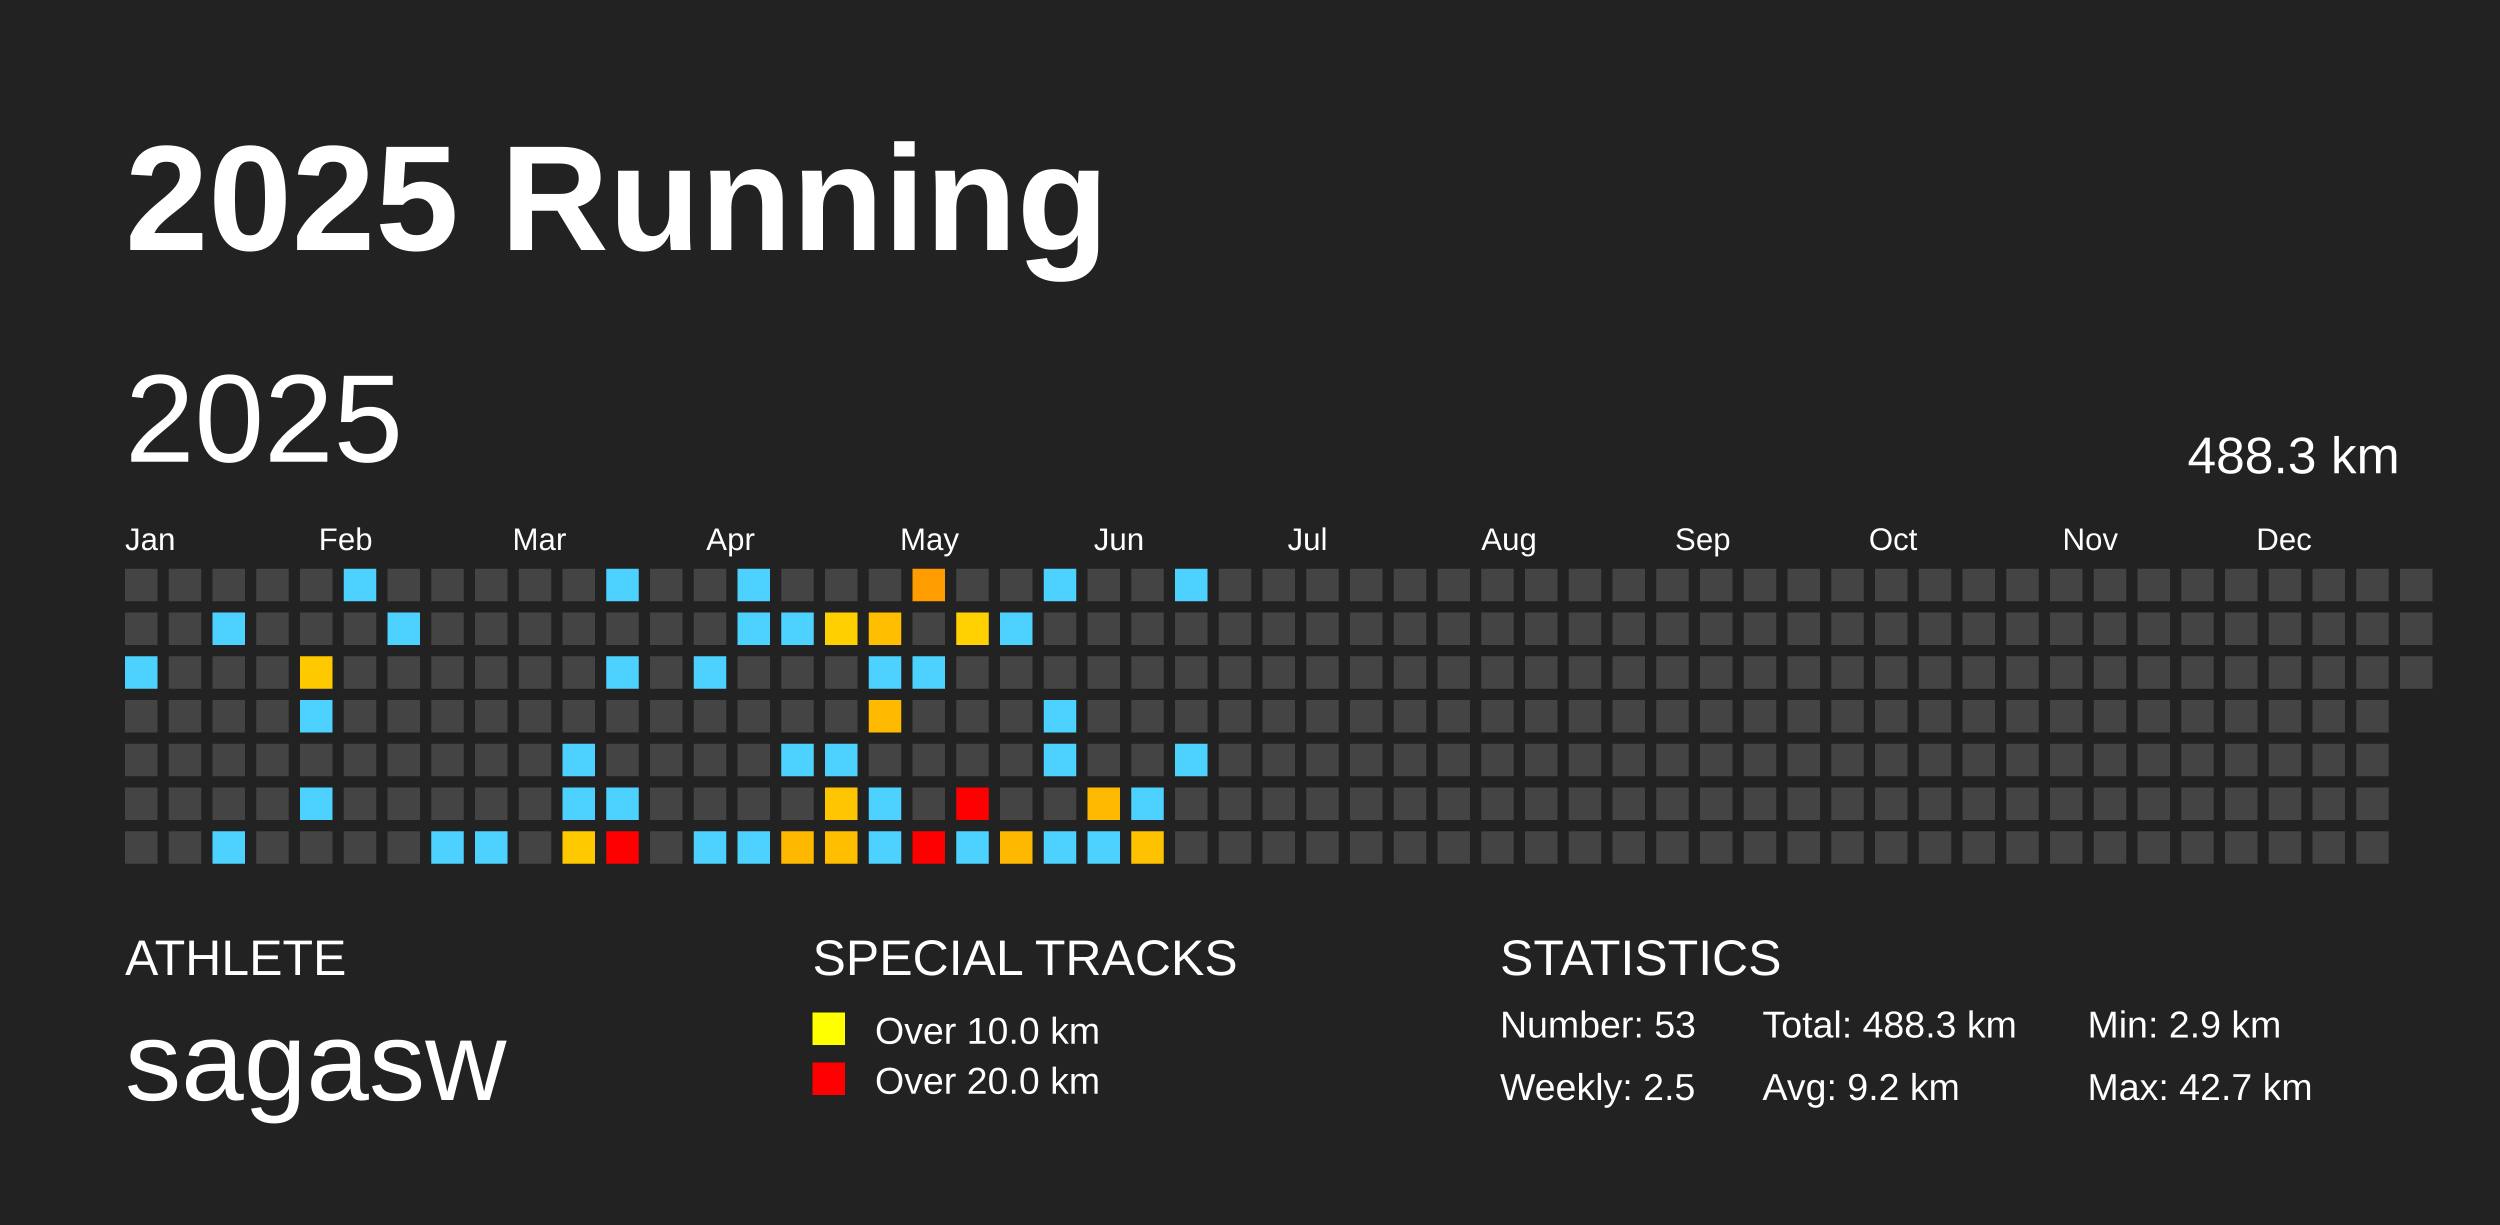
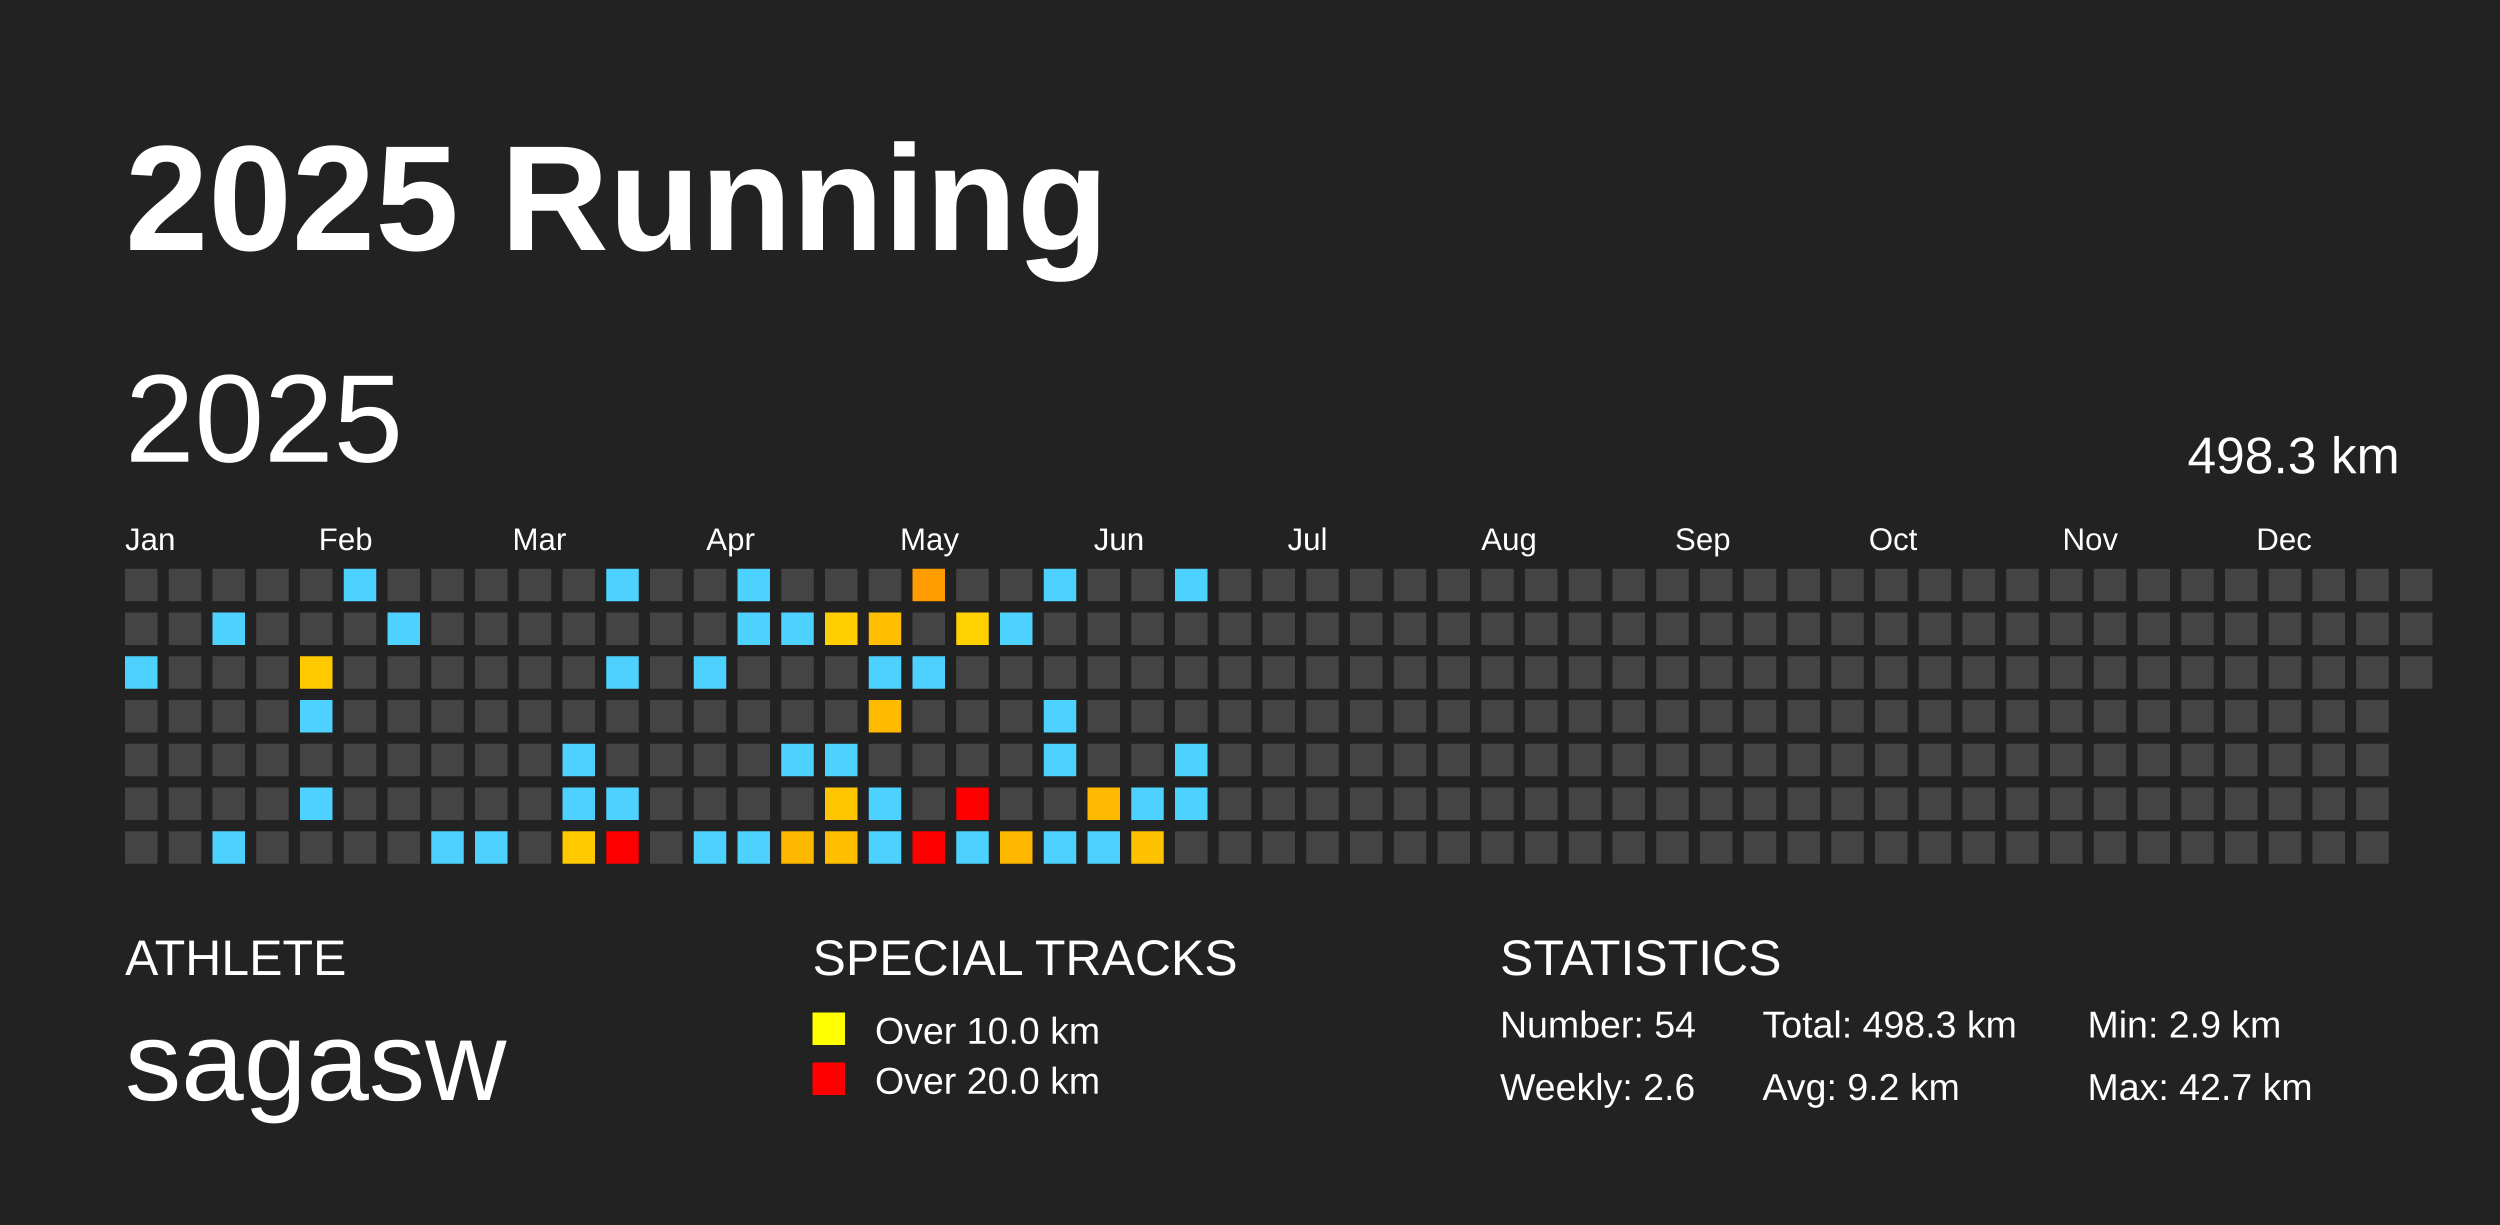
<svg xmlns="http://www.w3.org/2000/svg" baseProfile="full" height="98mm" version="1.1" viewBox="0,0,200,98" width="200mm">
  <defs />
  <rect fill="#222222" height="98" width="200" x="0" y="0" />
  <text fill="#FFFFFF" style="font-size:12px; font-family:Arial; font-weight:bold;" x="10" y="20">2025 Running</text>
  <text fill="#FFFFFF" style="font-size:4px; font-family:Arial" x="10" y="78">ATHLETE</text>
  <text fill="#FFFFFF" style="font-size:9px; font-family:Arial" x="10" y="88">sagasw</text>
  <text fill="#FFFFFF" style="font-size:4px; font-family:Arial" x="65" y="78">SPECIAL TRACKS</text>
  <rect fill="yellow" height="2.6" width="2.6" x="65" y="81" />
  <text fill="#FFFFFF" style="font-size:3px; font-family:Arial" x="70" y="83.5">Over 10.0 km</text>
  <rect fill="red" height="2.6" width="2.6" x="65" y="85" />
  <text fill="#FFFFFF" style="font-size:3px; font-family:Arial" x="70" y="87.5">Over 20.0 km</text>
  <text fill="#FFFFFF" style="font-size:4px; font-family:Arial" x="120" y="78">STATISTICS</text>
-   <text fill="#FFFFFF" style="font-size:3px; font-family:Arial" x="120" y="83">Number: 53</text>
-   <text fill="#FFFFFF" style="font-size:3px; font-family:Arial" x="120" y="88">Weekly: 2.5</text>
-   <text fill="#FFFFFF" style="font-size:3px; font-family:Arial" x="141" y="83">Total: 488.3 km</text>
+   <text fill="#FFFFFF" style="font-size:3px; font-family:Arial" x="120" y="83">Number: 54</text>
+   <text fill="#FFFFFF" style="font-size:3px; font-family:Arial" x="120" y="88">Weekly: 2.6</text>
+   <text fill="#FFFFFF" style="font-size:3px; font-family:Arial" x="141" y="83">Total: 498.3 km</text>
  <text fill="#FFFFFF" style="font-size:3px; font-family:Arial" x="141" y="88">Avg: 9.2 km</text>
  <text fill="#FFFFFF" style="font-size:3px; font-family:Arial" x="167" y="83">Min: 2.9 km</text>
  <text fill="#FFFFFF" style="font-size:3px; font-family:Arial" x="167" y="88">Max: 42.7 km</text>
  <text dominant-baseline="hanging" fill="#FFFFFF" style="font-size:10.0px; font-family:Arial;" x="10" y="30">2025</text>
-   <text dominant-baseline="hanging" fill="#FFFFFF" style="font-size:4.125px; font-family:Arial;" x="175" y="35">488.3 km</text>
+   <text dominant-baseline="hanging" fill="#FFFFFF" style="font-size:4.125px; font-family:Arial;" x="175" y="35">498.3 km</text>
  <text fill="#FFFFFF" style="font-size:2.5px; font-family:Arial" x="10.0" y="44">Jan</text>
  <text fill="#FFFFFF" style="font-size:2.5px; font-family:Arial" x="25.5" y="44">Feb</text>
  <text fill="#FFFFFF" style="font-size:2.5px; font-family:Arial" x="41.0" y="44">Mar</text>
  <text fill="#FFFFFF" style="font-size:2.5px; font-family:Arial" x="56.5" y="44">Apr</text>
  <text fill="#FFFFFF" style="font-size:2.5px; font-family:Arial" x="72.0" y="44">May</text>
  <text fill="#FFFFFF" style="font-size:2.5px; font-family:Arial" x="87.5" y="44">Jun</text>
  <text fill="#FFFFFF" style="font-size:2.5px; font-family:Arial" x="103.0" y="44">Jul</text>
  <text fill="#FFFFFF" style="font-size:2.5px; font-family:Arial" x="118.5" y="44">Aug</text>
  <text fill="#FFFFFF" style="font-size:2.5px; font-family:Arial" x="134.0" y="44">Sep</text>
  <text fill="#FFFFFF" style="font-size:2.5px; font-family:Arial" x="149.5" y="44">Oct</text>
  <text fill="#FFFFFF" style="font-size:2.5px; font-family:Arial" x="165.0" y="44">Nov</text>
  <text fill="#FFFFFF" style="font-size:2.5px; font-family:Arial" x="180.5" y="44">Dec</text>
  <rect fill="#444444" height="2.6" width="2.6" x="10.0" y="45.5" />
  <rect fill="#444444" height="2.6" width="2.6" x="10.0" y="49.0" />
  <rect fill="#4dd2ff" height="2.6" width="2.6" x="10.0" y="52.5" />
  <rect fill="#444444" height="2.6" width="2.6" x="10.0" y="56.0" />
  <rect fill="#444444" height="2.6" width="2.6" x="10.0" y="59.5" />
  <rect fill="#444444" height="2.6" width="2.6" x="10.0" y="63.0" />
  <rect fill="#444444" height="2.6" width="2.6" x="10.0" y="66.5" />
  <rect fill="#444444" height="2.6" width="2.6" x="13.5" y="45.5" />
  <rect fill="#444444" height="2.6" width="2.6" x="13.5" y="49.0" />
  <rect fill="#444444" height="2.6" width="2.6" x="13.5" y="52.5" />
  <rect fill="#444444" height="2.6" width="2.6" x="13.5" y="56.0" />
  <rect fill="#444444" height="2.6" width="2.6" x="13.5" y="59.5" />
  <rect fill="#444444" height="2.6" width="2.6" x="13.5" y="63.0" />
  <rect fill="#444444" height="2.6" width="2.6" x="13.5" y="66.5" />
  <rect fill="#444444" height="2.6" width="2.6" x="17.0" y="45.5" />
  <rect fill="#4dd2ff" height="2.6" width="2.6" x="17.0" y="49.0" />
  <rect fill="#444444" height="2.6" width="2.6" x="17.0" y="52.5" />
  <rect fill="#444444" height="2.6" width="2.6" x="17.0" y="56.0" />
  <rect fill="#444444" height="2.6" width="2.6" x="17.0" y="59.5" />
  <rect fill="#444444" height="2.6" width="2.6" x="17.0" y="63.0" />
  <rect fill="#4dd2ff" height="2.6" width="2.6" x="17.0" y="66.5" />
  <rect fill="#444444" height="2.6" width="2.6" x="20.5" y="45.5" />
  <rect fill="#444444" height="2.6" width="2.6" x="20.5" y="49.0" />
  <rect fill="#444444" height="2.6" width="2.6" x="20.5" y="52.5" />
  <rect fill="#444444" height="2.6" width="2.6" x="20.5" y="56.0" />
  <rect fill="#444444" height="2.6" width="2.6" x="20.5" y="59.5" />
  <rect fill="#444444" height="2.6" width="2.6" x="20.5" y="63.0" />
  <rect fill="#444444" height="2.6" width="2.6" x="20.5" y="66.5" />
  <rect fill="#444444" height="2.6" width="2.6" x="24.0" y="45.5" />
  <rect fill="#444444" height="2.6" width="2.6" x="24.0" y="49.0" />
  <rect fill="#ffc900" height="2.6" width="2.6" x="24.0" y="52.5" />
  <rect fill="#4dd2ff" height="2.6" width="2.6" x="24.0" y="56.0" />
  <rect fill="#444444" height="2.6" width="2.6" x="24.0" y="59.5" />
  <rect fill="#4dd2ff" height="2.6" width="2.6" x="24.0" y="63.0" />
  <rect fill="#444444" height="2.6" width="2.6" x="24.0" y="66.5" />
  <rect fill="#4dd2ff" height="2.6" width="2.6" x="27.5" y="45.5" />
  <rect fill="#444444" height="2.6" width="2.6" x="27.5" y="49.0" />
  <rect fill="#444444" height="2.6" width="2.6" x="27.5" y="52.5" />
  <rect fill="#444444" height="2.6" width="2.6" x="27.5" y="56.0" />
  <rect fill="#444444" height="2.6" width="2.6" x="27.5" y="59.5" />
  <rect fill="#444444" height="2.6" width="2.6" x="27.5" y="63.0" />
  <rect fill="#444444" height="2.6" width="2.6" x="27.5" y="66.5" />
  <rect fill="#444444" height="2.6" width="2.6" x="31.0" y="45.5" />
  <rect fill="#4dd2ff" height="2.6" width="2.6" x="31.0" y="49.0" />
  <rect fill="#444444" height="2.6" width="2.6" x="31.0" y="52.5" />
  <rect fill="#444444" height="2.6" width="2.6" x="31.0" y="56.0" />
  <rect fill="#444444" height="2.6" width="2.6" x="31.0" y="59.5" />
  <rect fill="#444444" height="2.6" width="2.6" x="31.0" y="63.0" />
  <rect fill="#444444" height="2.6" width="2.6" x="31.0" y="66.5" />
  <rect fill="#444444" height="2.6" width="2.6" x="34.5" y="45.5" />
  <rect fill="#444444" height="2.6" width="2.6" x="34.5" y="49.0" />
  <rect fill="#444444" height="2.6" width="2.6" x="34.5" y="52.5" />
  <rect fill="#444444" height="2.6" width="2.6" x="34.5" y="56.0" />
  <rect fill="#444444" height="2.6" width="2.6" x="34.5" y="59.5" />
  <rect fill="#444444" height="2.6" width="2.6" x="34.5" y="63.0" />
  <rect fill="#4dd2ff" height="2.6" width="2.6" x="34.5" y="66.5" />
  <rect fill="#444444" height="2.6" width="2.6" x="38.0" y="45.5" />
  <rect fill="#444444" height="2.6" width="2.6" x="38.0" y="49.0" />
  <rect fill="#444444" height="2.6" width="2.6" x="38.0" y="52.5" />
  <rect fill="#444444" height="2.6" width="2.6" x="38.0" y="56.0" />
  <rect fill="#444444" height="2.6" width="2.6" x="38.0" y="59.5" />
  <rect fill="#444444" height="2.6" width="2.6" x="38.0" y="63.0" />
  <rect fill="#4dd2ff" height="2.6" width="2.6" x="38.0" y="66.5" />
  <rect fill="#444444" height="2.6" width="2.6" x="41.5" y="45.5" />
  <rect fill="#444444" height="2.6" width="2.6" x="41.5" y="49.0" />
  <rect fill="#444444" height="2.6" width="2.6" x="41.5" y="52.5" />
  <rect fill="#444444" height="2.6" width="2.6" x="41.5" y="56.0" />
  <rect fill="#444444" height="2.6" width="2.6" x="41.5" y="59.5" />
  <rect fill="#444444" height="2.6" width="2.6" x="41.5" y="63.0" />
  <rect fill="#444444" height="2.6" width="2.6" x="41.5" y="66.5" />
  <rect fill="#444444" height="2.6" width="2.6" x="45.0" y="45.5" />
  <rect fill="#444444" height="2.6" width="2.6" x="45.0" y="49.0" />
  <rect fill="#444444" height="2.6" width="2.6" x="45.0" y="52.5" />
  <rect fill="#444444" height="2.6" width="2.6" x="45.0" y="56.0" />
  <rect fill="#4dd2ff" height="2.6" width="2.6" x="45.0" y="59.5" />
  <rect fill="#4dd2ff" height="2.6" width="2.6" x="45.0" y="63.0" />
  <rect fill="#ffc900" height="2.6" width="2.6" x="45.0" y="66.5" />
  <rect fill="#4dd2ff" height="2.6" width="2.6" x="48.5" y="45.5" />
  <rect fill="#444444" height="2.6" width="2.6" x="48.5" y="49.0" />
  <rect fill="#4dd2ff" height="2.6" width="2.6" x="48.5" y="52.5" />
  <rect fill="#444444" height="2.6" width="2.6" x="48.5" y="56.0" />
  <rect fill="#444444" height="2.6" width="2.6" x="48.5" y="59.5" />
  <rect fill="#4dd2ff" height="2.6" width="2.6" x="48.5" y="63.0" />
  <rect fill="red" height="2.6" width="2.6" x="48.5" y="66.5" />
  <rect fill="#444444" height="2.6" width="2.6" x="52.0" y="45.5" />
  <rect fill="#444444" height="2.6" width="2.6" x="52.0" y="49.0" />
  <rect fill="#444444" height="2.6" width="2.6" x="52.0" y="52.5" />
  <rect fill="#444444" height="2.6" width="2.6" x="52.0" y="56.0" />
  <rect fill="#444444" height="2.6" width="2.6" x="52.0" y="59.5" />
  <rect fill="#444444" height="2.6" width="2.6" x="52.0" y="63.0" />
  <rect fill="#444444" height="2.6" width="2.6" x="52.0" y="66.5" />
  <rect fill="#444444" height="2.6" width="2.6" x="55.5" y="45.5" />
  <rect fill="#444444" height="2.6" width="2.6" x="55.5" y="49.0" />
  <rect fill="#4dd2ff" height="2.6" width="2.6" x="55.5" y="52.5" />
  <rect fill="#444444" height="2.6" width="2.6" x="55.5" y="56.0" />
  <rect fill="#444444" height="2.6" width="2.6" x="55.5" y="59.5" />
  <rect fill="#444444" height="2.6" width="2.6" x="55.5" y="63.0" />
  <rect fill="#4dd2ff" height="2.6" width="2.6" x="55.5" y="66.5" />
  <rect fill="#4dd2ff" height="2.6" width="2.6" x="59.0" y="45.5" />
  <rect fill="#4dd2ff" height="2.6" width="2.6" x="59.0" y="49.0" />
  <rect fill="#444444" height="2.6" width="2.6" x="59.0" y="52.5" />
  <rect fill="#444444" height="2.6" width="2.6" x="59.0" y="56.0" />
  <rect fill="#444444" height="2.6" width="2.6" x="59.0" y="59.5" />
  <rect fill="#444444" height="2.6" width="2.6" x="59.0" y="63.0" />
  <rect fill="#4dd2ff" height="2.6" width="2.6" x="59.0" y="66.5" />
  <rect fill="#444444" height="2.6" width="2.6" x="62.5" y="45.5" />
  <rect fill="#4dd2ff" height="2.6" width="2.6" x="62.5" y="49.0" />
  <rect fill="#444444" height="2.6" width="2.6" x="62.5" y="52.5" />
  <rect fill="#444444" height="2.6" width="2.6" x="62.5" y="56.0" />
  <rect fill="#4dd2ff" height="2.6" width="2.6" x="62.5" y="59.5" />
  <rect fill="#444444" height="2.6" width="2.6" x="62.5" y="63.0" />
  <rect fill="#ffb800" height="2.6" width="2.6" x="62.5" y="66.5" />
  <rect fill="#444444" height="2.6" width="2.6" x="66.0" y="45.5" />
  <rect fill="#ffcf00" height="2.6" width="2.6" x="66.0" y="49.0" />
  <rect fill="#444444" height="2.6" width="2.6" x="66.0" y="52.5" />
  <rect fill="#444444" height="2.6" width="2.6" x="66.0" y="56.0" />
  <rect fill="#4dd2ff" height="2.6" width="2.6" x="66.0" y="59.5" />
  <rect fill="#ffc500" height="2.6" width="2.6" x="66.0" y="63.0" />
  <rect fill="#ffbe00" height="2.6" width="2.6" x="66.0" y="66.5" />
  <rect fill="#444444" height="2.6" width="2.6" x="69.5" y="45.5" />
  <rect fill="#ffbe00" height="2.6" width="2.6" x="69.5" y="49.0" />
  <rect fill="#4dd2ff" height="2.6" width="2.6" x="69.5" y="52.5" />
  <rect fill="#ffba00" height="2.6" width="2.6" x="69.5" y="56.0" />
  <rect fill="#444444" height="2.6" width="2.6" x="69.5" y="59.5" />
  <rect fill="#4dd2ff" height="2.6" width="2.6" x="69.5" y="63.0" />
  <rect fill="#4dd2ff" height="2.6" width="2.6" x="69.5" y="66.5" />
  <rect fill="#ff9c00" height="2.6" width="2.6" x="73.0" y="45.5" />
  <rect fill="#444444" height="2.6" width="2.6" x="73.0" y="49.0" />
  <rect fill="#4dd2ff" height="2.6" width="2.6" x="73.0" y="52.5" />
  <rect fill="#444444" height="2.6" width="2.6" x="73.0" y="56.0" />
  <rect fill="#444444" height="2.6" width="2.6" x="73.0" y="59.5" />
  <rect fill="#444444" height="2.6" width="2.6" x="73.0" y="63.0" />
  <rect fill="red" height="2.6" width="2.6" x="73.0" y="66.5" />
  <rect fill="#444444" height="2.6" width="2.6" x="76.5" y="45.5" />
  <rect fill="#ffd100" height="2.6" width="2.6" x="76.5" y="49.0" />
  <rect fill="#444444" height="2.6" width="2.6" x="76.5" y="52.5" />
  <rect fill="#444444" height="2.6" width="2.6" x="76.5" y="56.0" />
  <rect fill="#444444" height="2.6" width="2.6" x="76.5" y="59.5" />
  <rect fill="red" height="2.6" width="2.6" x="76.5" y="63.0" />
  <rect fill="#4dd2ff" height="2.6" width="2.6" x="76.5" y="66.5" />
  <rect fill="#444444" height="2.6" width="2.6" x="80.0" y="45.5" />
  <rect fill="#4dd2ff" height="2.6" width="2.6" x="80.0" y="49.0" />
  <rect fill="#444444" height="2.6" width="2.6" x="80.0" y="52.5" />
  <rect fill="#444444" height="2.6" width="2.6" x="80.0" y="56.0" />
  <rect fill="#444444" height="2.6" width="2.6" x="80.0" y="59.5" />
  <rect fill="#444444" height="2.6" width="2.6" x="80.0" y="63.0" />
  <rect fill="#ffb800" height="2.6" width="2.6" x="80.0" y="66.5" />
  <rect fill="#4dd2ff" height="2.6" width="2.6" x="83.5" y="45.5" />
  <rect fill="#444444" height="2.6" width="2.6" x="83.5" y="49.0" />
  <rect fill="#444444" height="2.6" width="2.6" x="83.5" y="52.5" />
  <rect fill="#4dd2ff" height="2.6" width="2.6" x="83.5" y="56.0" />
  <rect fill="#4dd2ff" height="2.6" width="2.6" x="83.5" y="59.5" />
  <rect fill="#444444" height="2.6" width="2.6" x="83.5" y="63.0" />
  <rect fill="#4dd2ff" height="2.6" width="2.6" x="83.5" y="66.5" />
  <rect fill="#444444" height="2.6" width="2.6" x="87.0" y="45.5" />
  <rect fill="#444444" height="2.6" width="2.6" x="87.0" y="49.0" />
  <rect fill="#444444" height="2.6" width="2.6" x="87.0" y="52.5" />
  <rect fill="#444444" height="2.6" width="2.6" x="87.0" y="56.0" />
  <rect fill="#444444" height="2.6" width="2.6" x="87.0" y="59.5" />
  <rect fill="#ffb900" height="2.6" width="2.6" x="87.0" y="63.0" />
  <rect fill="#4dd2ff" height="2.6" width="2.6" x="87.0" y="66.5" />
  <rect fill="#444444" height="2.6" width="2.6" x="90.5" y="45.5" />
  <rect fill="#444444" height="2.6" width="2.6" x="90.5" y="49.0" />
  <rect fill="#444444" height="2.6" width="2.6" x="90.5" y="52.5" />
  <rect fill="#444444" height="2.6" width="2.6" x="90.5" y="56.0" />
  <rect fill="#444444" height="2.6" width="2.6" x="90.5" y="59.5" />
  <rect fill="#4dd2ff" height="2.6" width="2.6" x="90.5" y="63.0" />
  <rect fill="#ffc200" height="2.6" width="2.6" x="90.5" y="66.5" />
  <rect fill="#4dd2ff" height="2.6" width="2.6" x="94.0" y="45.5" />
  <rect fill="#444444" height="2.6" width="2.6" x="94.0" y="49.0" />
  <rect fill="#444444" height="2.6" width="2.6" x="94.0" y="52.5" />
  <rect fill="#444444" height="2.6" width="2.6" x="94.0" y="56.0" />
  <rect fill="#4dd2ff" height="2.6" width="2.6" x="94.0" y="59.5" />
-   <rect fill="#444444" height="2.6" width="2.6" x="94.0" y="63.0" />
+   <rect fill="#4dd2ff" height="2.6" width="2.6" x="94.0" y="63.0" />
  <rect fill="#444444" height="2.6" width="2.6" x="94.0" y="66.5" />
  <rect fill="#444444" height="2.6" width="2.6" x="97.5" y="45.5" />
  <rect fill="#444444" height="2.6" width="2.6" x="97.5" y="49.0" />
  <rect fill="#444444" height="2.6" width="2.6" x="97.5" y="52.5" />
  <rect fill="#444444" height="2.6" width="2.6" x="97.5" y="56.0" />
  <rect fill="#444444" height="2.6" width="2.6" x="97.5" y="59.5" />
  <rect fill="#444444" height="2.6" width="2.6" x="97.5" y="63.0" />
  <rect fill="#444444" height="2.6" width="2.6" x="97.5" y="66.5" />
  <rect fill="#444444" height="2.6" width="2.6" x="101.0" y="45.5" />
  <rect fill="#444444" height="2.6" width="2.6" x="101.0" y="49.0" />
  <rect fill="#444444" height="2.6" width="2.6" x="101.0" y="52.5" />
  <rect fill="#444444" height="2.6" width="2.6" x="101.0" y="56.0" />
  <rect fill="#444444" height="2.6" width="2.6" x="101.0" y="59.5" />
  <rect fill="#444444" height="2.6" width="2.6" x="101.0" y="63.0" />
  <rect fill="#444444" height="2.6" width="2.6" x="101.0" y="66.5" />
  <rect fill="#444444" height="2.6" width="2.6" x="104.5" y="45.5" />
  <rect fill="#444444" height="2.6" width="2.6" x="104.5" y="49.0" />
  <rect fill="#444444" height="2.6" width="2.6" x="104.5" y="52.5" />
  <rect fill="#444444" height="2.6" width="2.6" x="104.5" y="56.0" />
  <rect fill="#444444" height="2.6" width="2.6" x="104.5" y="59.5" />
  <rect fill="#444444" height="2.6" width="2.6" x="104.5" y="63.0" />
  <rect fill="#444444" height="2.6" width="2.6" x="104.5" y="66.5" />
  <rect fill="#444444" height="2.6" width="2.6" x="108.0" y="45.5" />
  <rect fill="#444444" height="2.6" width="2.6" x="108.0" y="49.0" />
  <rect fill="#444444" height="2.6" width="2.6" x="108.0" y="52.5" />
  <rect fill="#444444" height="2.6" width="2.6" x="108.0" y="56.0" />
  <rect fill="#444444" height="2.6" width="2.6" x="108.0" y="59.5" />
  <rect fill="#444444" height="2.6" width="2.6" x="108.0" y="63.0" />
  <rect fill="#444444" height="2.6" width="2.6" x="108.0" y="66.5" />
  <rect fill="#444444" height="2.6" width="2.6" x="111.5" y="45.5" />
  <rect fill="#444444" height="2.6" width="2.6" x="111.5" y="49.0" />
  <rect fill="#444444" height="2.6" width="2.6" x="111.5" y="52.5" />
  <rect fill="#444444" height="2.6" width="2.6" x="111.5" y="56.0" />
  <rect fill="#444444" height="2.6" width="2.6" x="111.5" y="59.5" />
  <rect fill="#444444" height="2.6" width="2.6" x="111.5" y="63.0" />
  <rect fill="#444444" height="2.6" width="2.6" x="111.5" y="66.5" />
  <rect fill="#444444" height="2.6" width="2.6" x="115.0" y="45.5" />
  <rect fill="#444444" height="2.6" width="2.6" x="115.0" y="49.0" />
  <rect fill="#444444" height="2.6" width="2.6" x="115.0" y="52.5" />
  <rect fill="#444444" height="2.6" width="2.6" x="115.0" y="56.0" />
  <rect fill="#444444" height="2.6" width="2.6" x="115.0" y="59.5" />
  <rect fill="#444444" height="2.6" width="2.6" x="115.0" y="63.0" />
  <rect fill="#444444" height="2.6" width="2.6" x="115.0" y="66.5" />
  <rect fill="#444444" height="2.6" width="2.6" x="118.5" y="45.5" />
  <rect fill="#444444" height="2.6" width="2.6" x="118.5" y="49.0" />
  <rect fill="#444444" height="2.6" width="2.6" x="118.5" y="52.5" />
  <rect fill="#444444" height="2.6" width="2.6" x="118.5" y="56.0" />
  <rect fill="#444444" height="2.6" width="2.6" x="118.5" y="59.5" />
  <rect fill="#444444" height="2.6" width="2.6" x="118.5" y="63.0" />
  <rect fill="#444444" height="2.6" width="2.6" x="118.5" y="66.5" />
  <rect fill="#444444" height="2.6" width="2.6" x="122.0" y="45.5" />
  <rect fill="#444444" height="2.6" width="2.6" x="122.0" y="49.0" />
  <rect fill="#444444" height="2.6" width="2.6" x="122.0" y="52.5" />
  <rect fill="#444444" height="2.6" width="2.6" x="122.0" y="56.0" />
  <rect fill="#444444" height="2.6" width="2.6" x="122.0" y="59.5" />
  <rect fill="#444444" height="2.6" width="2.6" x="122.0" y="63.0" />
  <rect fill="#444444" height="2.6" width="2.6" x="122.0" y="66.5" />
  <rect fill="#444444" height="2.6" width="2.6" x="125.5" y="45.5" />
  <rect fill="#444444" height="2.6" width="2.6" x="125.5" y="49.0" />
  <rect fill="#444444" height="2.6" width="2.6" x="125.5" y="52.5" />
  <rect fill="#444444" height="2.6" width="2.6" x="125.5" y="56.0" />
  <rect fill="#444444" height="2.6" width="2.6" x="125.5" y="59.5" />
  <rect fill="#444444" height="2.6" width="2.6" x="125.5" y="63.0" />
  <rect fill="#444444" height="2.6" width="2.6" x="125.5" y="66.5" />
  <rect fill="#444444" height="2.6" width="2.6" x="129.0" y="45.5" />
  <rect fill="#444444" height="2.6" width="2.6" x="129.0" y="49.0" />
  <rect fill="#444444" height="2.6" width="2.6" x="129.0" y="52.5" />
  <rect fill="#444444" height="2.6" width="2.6" x="129.0" y="56.0" />
  <rect fill="#444444" height="2.6" width="2.6" x="129.0" y="59.5" />
  <rect fill="#444444" height="2.6" width="2.6" x="129.0" y="63.0" />
  <rect fill="#444444" height="2.6" width="2.6" x="129.0" y="66.5" />
  <rect fill="#444444" height="2.6" width="2.6" x="132.5" y="45.5" />
  <rect fill="#444444" height="2.6" width="2.6" x="132.5" y="49.0" />
  <rect fill="#444444" height="2.6" width="2.6" x="132.5" y="52.5" />
  <rect fill="#444444" height="2.6" width="2.6" x="132.5" y="56.0" />
  <rect fill="#444444" height="2.6" width="2.6" x="132.5" y="59.5" />
  <rect fill="#444444" height="2.6" width="2.6" x="132.5" y="63.0" />
  <rect fill="#444444" height="2.6" width="2.6" x="132.5" y="66.5" />
  <rect fill="#444444" height="2.6" width="2.6" x="136.0" y="45.5" />
  <rect fill="#444444" height="2.6" width="2.6" x="136.0" y="49.0" />
  <rect fill="#444444" height="2.6" width="2.6" x="136.0" y="52.5" />
  <rect fill="#444444" height="2.6" width="2.6" x="136.0" y="56.0" />
  <rect fill="#444444" height="2.6" width="2.6" x="136.0" y="59.5" />
  <rect fill="#444444" height="2.6" width="2.6" x="136.0" y="63.0" />
  <rect fill="#444444" height="2.6" width="2.6" x="136.0" y="66.5" />
  <rect fill="#444444" height="2.6" width="2.6" x="139.5" y="45.5" />
  <rect fill="#444444" height="2.6" width="2.6" x="139.5" y="49.0" />
  <rect fill="#444444" height="2.6" width="2.6" x="139.5" y="52.5" />
  <rect fill="#444444" height="2.6" width="2.6" x="139.5" y="56.0" />
  <rect fill="#444444" height="2.6" width="2.6" x="139.5" y="59.5" />
  <rect fill="#444444" height="2.6" width="2.6" x="139.5" y="63.0" />
  <rect fill="#444444" height="2.6" width="2.6" x="139.5" y="66.5" />
  <rect fill="#444444" height="2.6" width="2.6" x="143.0" y="45.5" />
  <rect fill="#444444" height="2.6" width="2.6" x="143.0" y="49.0" />
  <rect fill="#444444" height="2.6" width="2.6" x="143.0" y="52.5" />
  <rect fill="#444444" height="2.6" width="2.6" x="143.0" y="56.0" />
  <rect fill="#444444" height="2.6" width="2.6" x="143.0" y="59.5" />
  <rect fill="#444444" height="2.6" width="2.6" x="143.0" y="63.0" />
  <rect fill="#444444" height="2.6" width="2.6" x="143.0" y="66.5" />
  <rect fill="#444444" height="2.6" width="2.6" x="146.5" y="45.5" />
  <rect fill="#444444" height="2.6" width="2.6" x="146.5" y="49.0" />
  <rect fill="#444444" height="2.6" width="2.6" x="146.5" y="52.5" />
  <rect fill="#444444" height="2.6" width="2.6" x="146.5" y="56.0" />
  <rect fill="#444444" height="2.6" width="2.6" x="146.5" y="59.5" />
  <rect fill="#444444" height="2.6" width="2.6" x="146.5" y="63.0" />
  <rect fill="#444444" height="2.6" width="2.6" x="146.5" y="66.5" />
  <rect fill="#444444" height="2.6" width="2.6" x="150.0" y="45.5" />
  <rect fill="#444444" height="2.6" width="2.6" x="150.0" y="49.0" />
  <rect fill="#444444" height="2.6" width="2.6" x="150.0" y="52.5" />
  <rect fill="#444444" height="2.6" width="2.6" x="150.0" y="56.0" />
  <rect fill="#444444" height="2.6" width="2.6" x="150.0" y="59.5" />
  <rect fill="#444444" height="2.6" width="2.6" x="150.0" y="63.0" />
  <rect fill="#444444" height="2.6" width="2.6" x="150.0" y="66.5" />
  <rect fill="#444444" height="2.6" width="2.6" x="153.5" y="45.5" />
  <rect fill="#444444" height="2.6" width="2.6" x="153.5" y="49.0" />
  <rect fill="#444444" height="2.6" width="2.6" x="153.5" y="52.5" />
  <rect fill="#444444" height="2.6" width="2.6" x="153.5" y="56.0" />
  <rect fill="#444444" height="2.6" width="2.6" x="153.5" y="59.5" />
  <rect fill="#444444" height="2.6" width="2.6" x="153.5" y="63.0" />
  <rect fill="#444444" height="2.6" width="2.6" x="153.5" y="66.5" />
  <rect fill="#444444" height="2.6" width="2.6" x="157.0" y="45.5" />
  <rect fill="#444444" height="2.6" width="2.6" x="157.0" y="49.0" />
  <rect fill="#444444" height="2.6" width="2.6" x="157.0" y="52.5" />
  <rect fill="#444444" height="2.6" width="2.6" x="157.0" y="56.0" />
  <rect fill="#444444" height="2.6" width="2.6" x="157.0" y="59.5" />
  <rect fill="#444444" height="2.6" width="2.6" x="157.0" y="63.0" />
  <rect fill="#444444" height="2.6" width="2.6" x="157.0" y="66.5" />
  <rect fill="#444444" height="2.6" width="2.6" x="160.5" y="45.5" />
  <rect fill="#444444" height="2.6" width="2.6" x="160.5" y="49.0" />
  <rect fill="#444444" height="2.6" width="2.6" x="160.5" y="52.5" />
  <rect fill="#444444" height="2.6" width="2.6" x="160.5" y="56.0" />
  <rect fill="#444444" height="2.6" width="2.6" x="160.5" y="59.5" />
  <rect fill="#444444" height="2.6" width="2.6" x="160.5" y="63.0" />
  <rect fill="#444444" height="2.6" width="2.6" x="160.5" y="66.5" />
  <rect fill="#444444" height="2.6" width="2.6" x="164.0" y="45.5" />
  <rect fill="#444444" height="2.6" width="2.6" x="164.0" y="49.0" />
  <rect fill="#444444" height="2.6" width="2.6" x="164.0" y="52.5" />
  <rect fill="#444444" height="2.6" width="2.6" x="164.0" y="56.0" />
  <rect fill="#444444" height="2.6" width="2.6" x="164.0" y="59.5" />
  <rect fill="#444444" height="2.6" width="2.6" x="164.0" y="63.0" />
  <rect fill="#444444" height="2.6" width="2.6" x="164.0" y="66.5" />
  <rect fill="#444444" height="2.6" width="2.6" x="167.5" y="45.5" />
  <rect fill="#444444" height="2.6" width="2.6" x="167.5" y="49.0" />
  <rect fill="#444444" height="2.6" width="2.6" x="167.5" y="52.5" />
  <rect fill="#444444" height="2.6" width="2.6" x="167.5" y="56.0" />
  <rect fill="#444444" height="2.6" width="2.6" x="167.5" y="59.5" />
  <rect fill="#444444" height="2.6" width="2.6" x="167.5" y="63.0" />
  <rect fill="#444444" height="2.6" width="2.6" x="167.5" y="66.5" />
  <rect fill="#444444" height="2.6" width="2.6" x="171.0" y="45.5" />
  <rect fill="#444444" height="2.6" width="2.6" x="171.0" y="49.0" />
  <rect fill="#444444" height="2.6" width="2.6" x="171.0" y="52.5" />
  <rect fill="#444444" height="2.6" width="2.6" x="171.0" y="56.0" />
  <rect fill="#444444" height="2.6" width="2.6" x="171.0" y="59.5" />
  <rect fill="#444444" height="2.6" width="2.6" x="171.0" y="63.0" />
  <rect fill="#444444" height="2.6" width="2.6" x="171.0" y="66.5" />
  <rect fill="#444444" height="2.6" width="2.6" x="174.5" y="45.5" />
  <rect fill="#444444" height="2.6" width="2.6" x="174.5" y="49.0" />
  <rect fill="#444444" height="2.6" width="2.6" x="174.5" y="52.5" />
  <rect fill="#444444" height="2.6" width="2.6" x="174.5" y="56.0" />
  <rect fill="#444444" height="2.6" width="2.6" x="174.5" y="59.5" />
  <rect fill="#444444" height="2.6" width="2.6" x="174.5" y="63.0" />
  <rect fill="#444444" height="2.6" width="2.6" x="174.5" y="66.5" />
  <rect fill="#444444" height="2.6" width="2.6" x="178.0" y="45.5" />
  <rect fill="#444444" height="2.6" width="2.6" x="178.0" y="49.0" />
  <rect fill="#444444" height="2.6" width="2.6" x="178.0" y="52.5" />
  <rect fill="#444444" height="2.6" width="2.6" x="178.0" y="56.0" />
  <rect fill="#444444" height="2.6" width="2.6" x="178.0" y="59.5" />
  <rect fill="#444444" height="2.6" width="2.6" x="178.0" y="63.0" />
  <rect fill="#444444" height="2.6" width="2.6" x="178.0" y="66.5" />
  <rect fill="#444444" height="2.6" width="2.6" x="181.5" y="45.5" />
  <rect fill="#444444" height="2.6" width="2.6" x="181.5" y="49.0" />
  <rect fill="#444444" height="2.6" width="2.6" x="181.5" y="52.5" />
  <rect fill="#444444" height="2.6" width="2.6" x="181.5" y="56.0" />
  <rect fill="#444444" height="2.6" width="2.6" x="181.5" y="59.5" />
  <rect fill="#444444" height="2.6" width="2.6" x="181.5" y="63.0" />
  <rect fill="#444444" height="2.6" width="2.6" x="181.5" y="66.5" />
  <rect fill="#444444" height="2.6" width="2.6" x="185.0" y="45.5" />
  <rect fill="#444444" height="2.6" width="2.6" x="185.0" y="49.0" />
  <rect fill="#444444" height="2.6" width="2.6" x="185.0" y="52.5" />
  <rect fill="#444444" height="2.6" width="2.6" x="185.0" y="56.0" />
  <rect fill="#444444" height="2.6" width="2.6" x="185.0" y="59.5" />
  <rect fill="#444444" height="2.6" width="2.6" x="185.0" y="63.0" />
  <rect fill="#444444" height="2.6" width="2.6" x="185.0" y="66.5" />
  <rect fill="#444444" height="2.6" width="2.6" x="188.5" y="45.5" />
  <rect fill="#444444" height="2.6" width="2.6" x="188.5" y="49.0" />
  <rect fill="#444444" height="2.6" width="2.6" x="188.5" y="52.5" />
  <rect fill="#444444" height="2.6" width="2.6" x="188.5" y="56.0" />
  <rect fill="#444444" height="2.6" width="2.6" x="188.5" y="59.5" />
  <rect fill="#444444" height="2.6" width="2.6" x="188.5" y="63.0" />
  <rect fill="#444444" height="2.6" width="2.6" x="188.5" y="66.5" />
  <rect fill="#444444" height="2.6" width="2.6" x="192.0" y="45.5" />
  <rect fill="#444444" height="2.6" width="2.6" x="192.0" y="49.0" />
  <rect fill="#444444" height="2.6" width="2.6" x="192.0" y="52.5" />
</svg>
